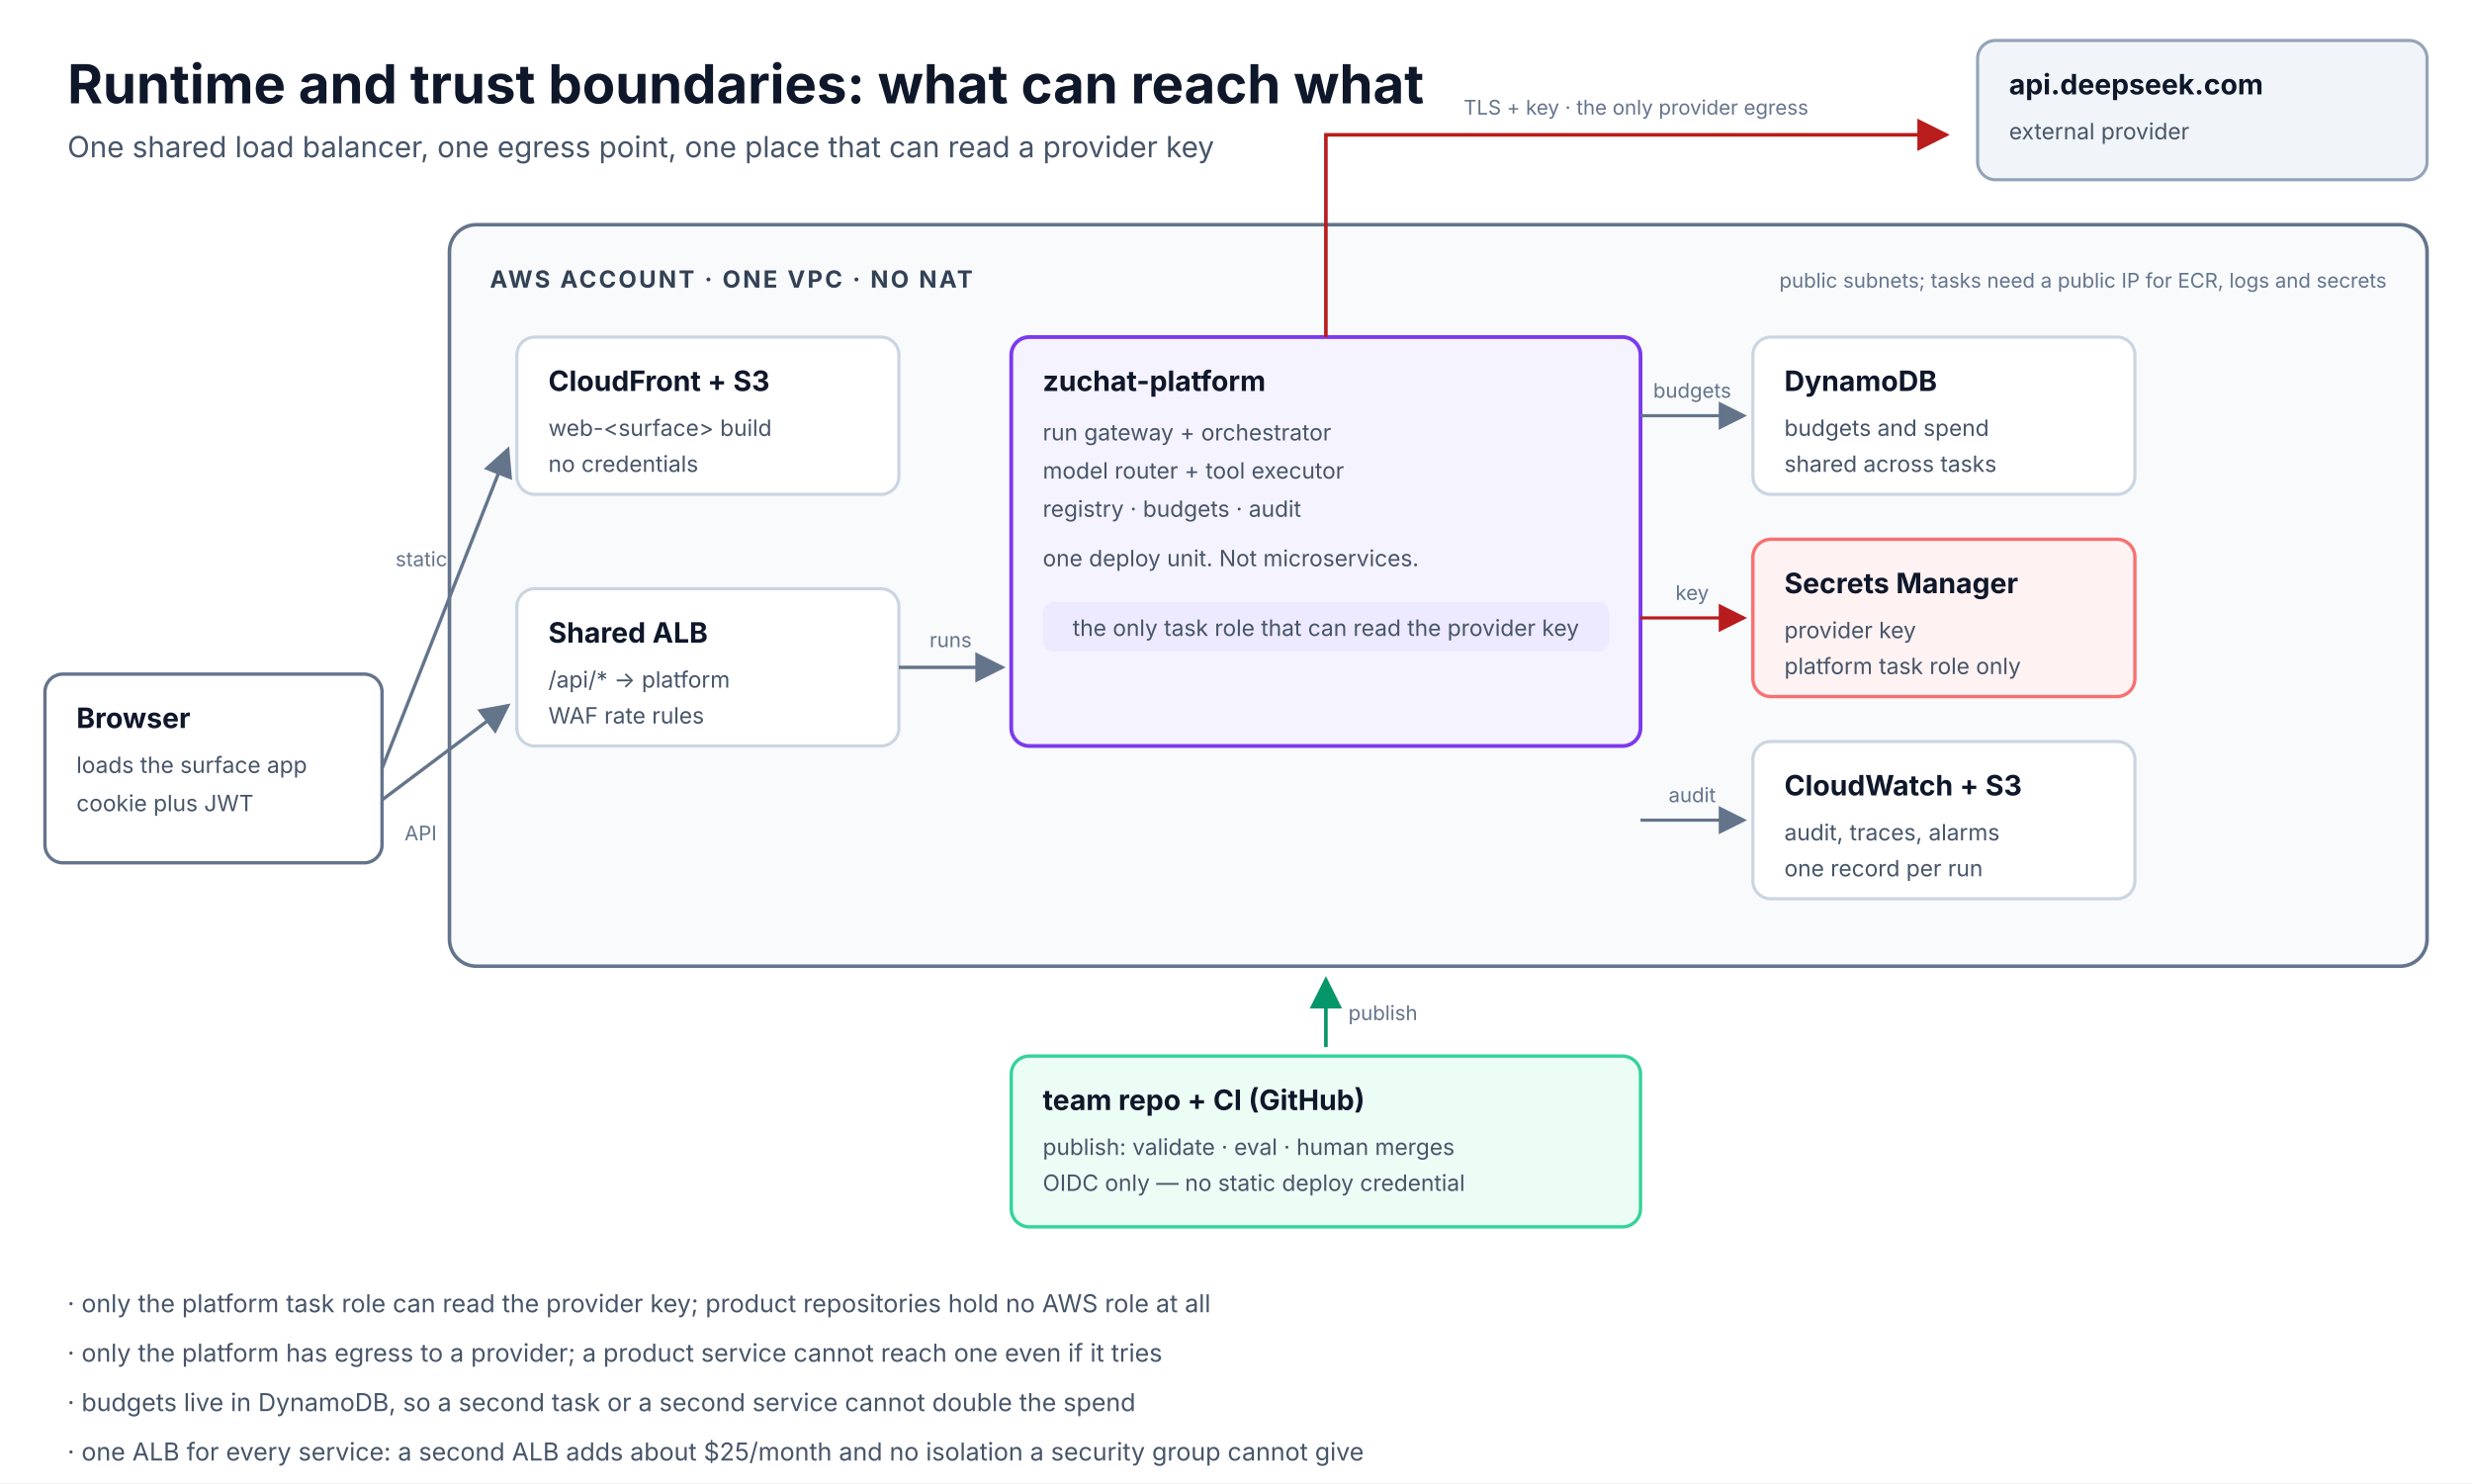
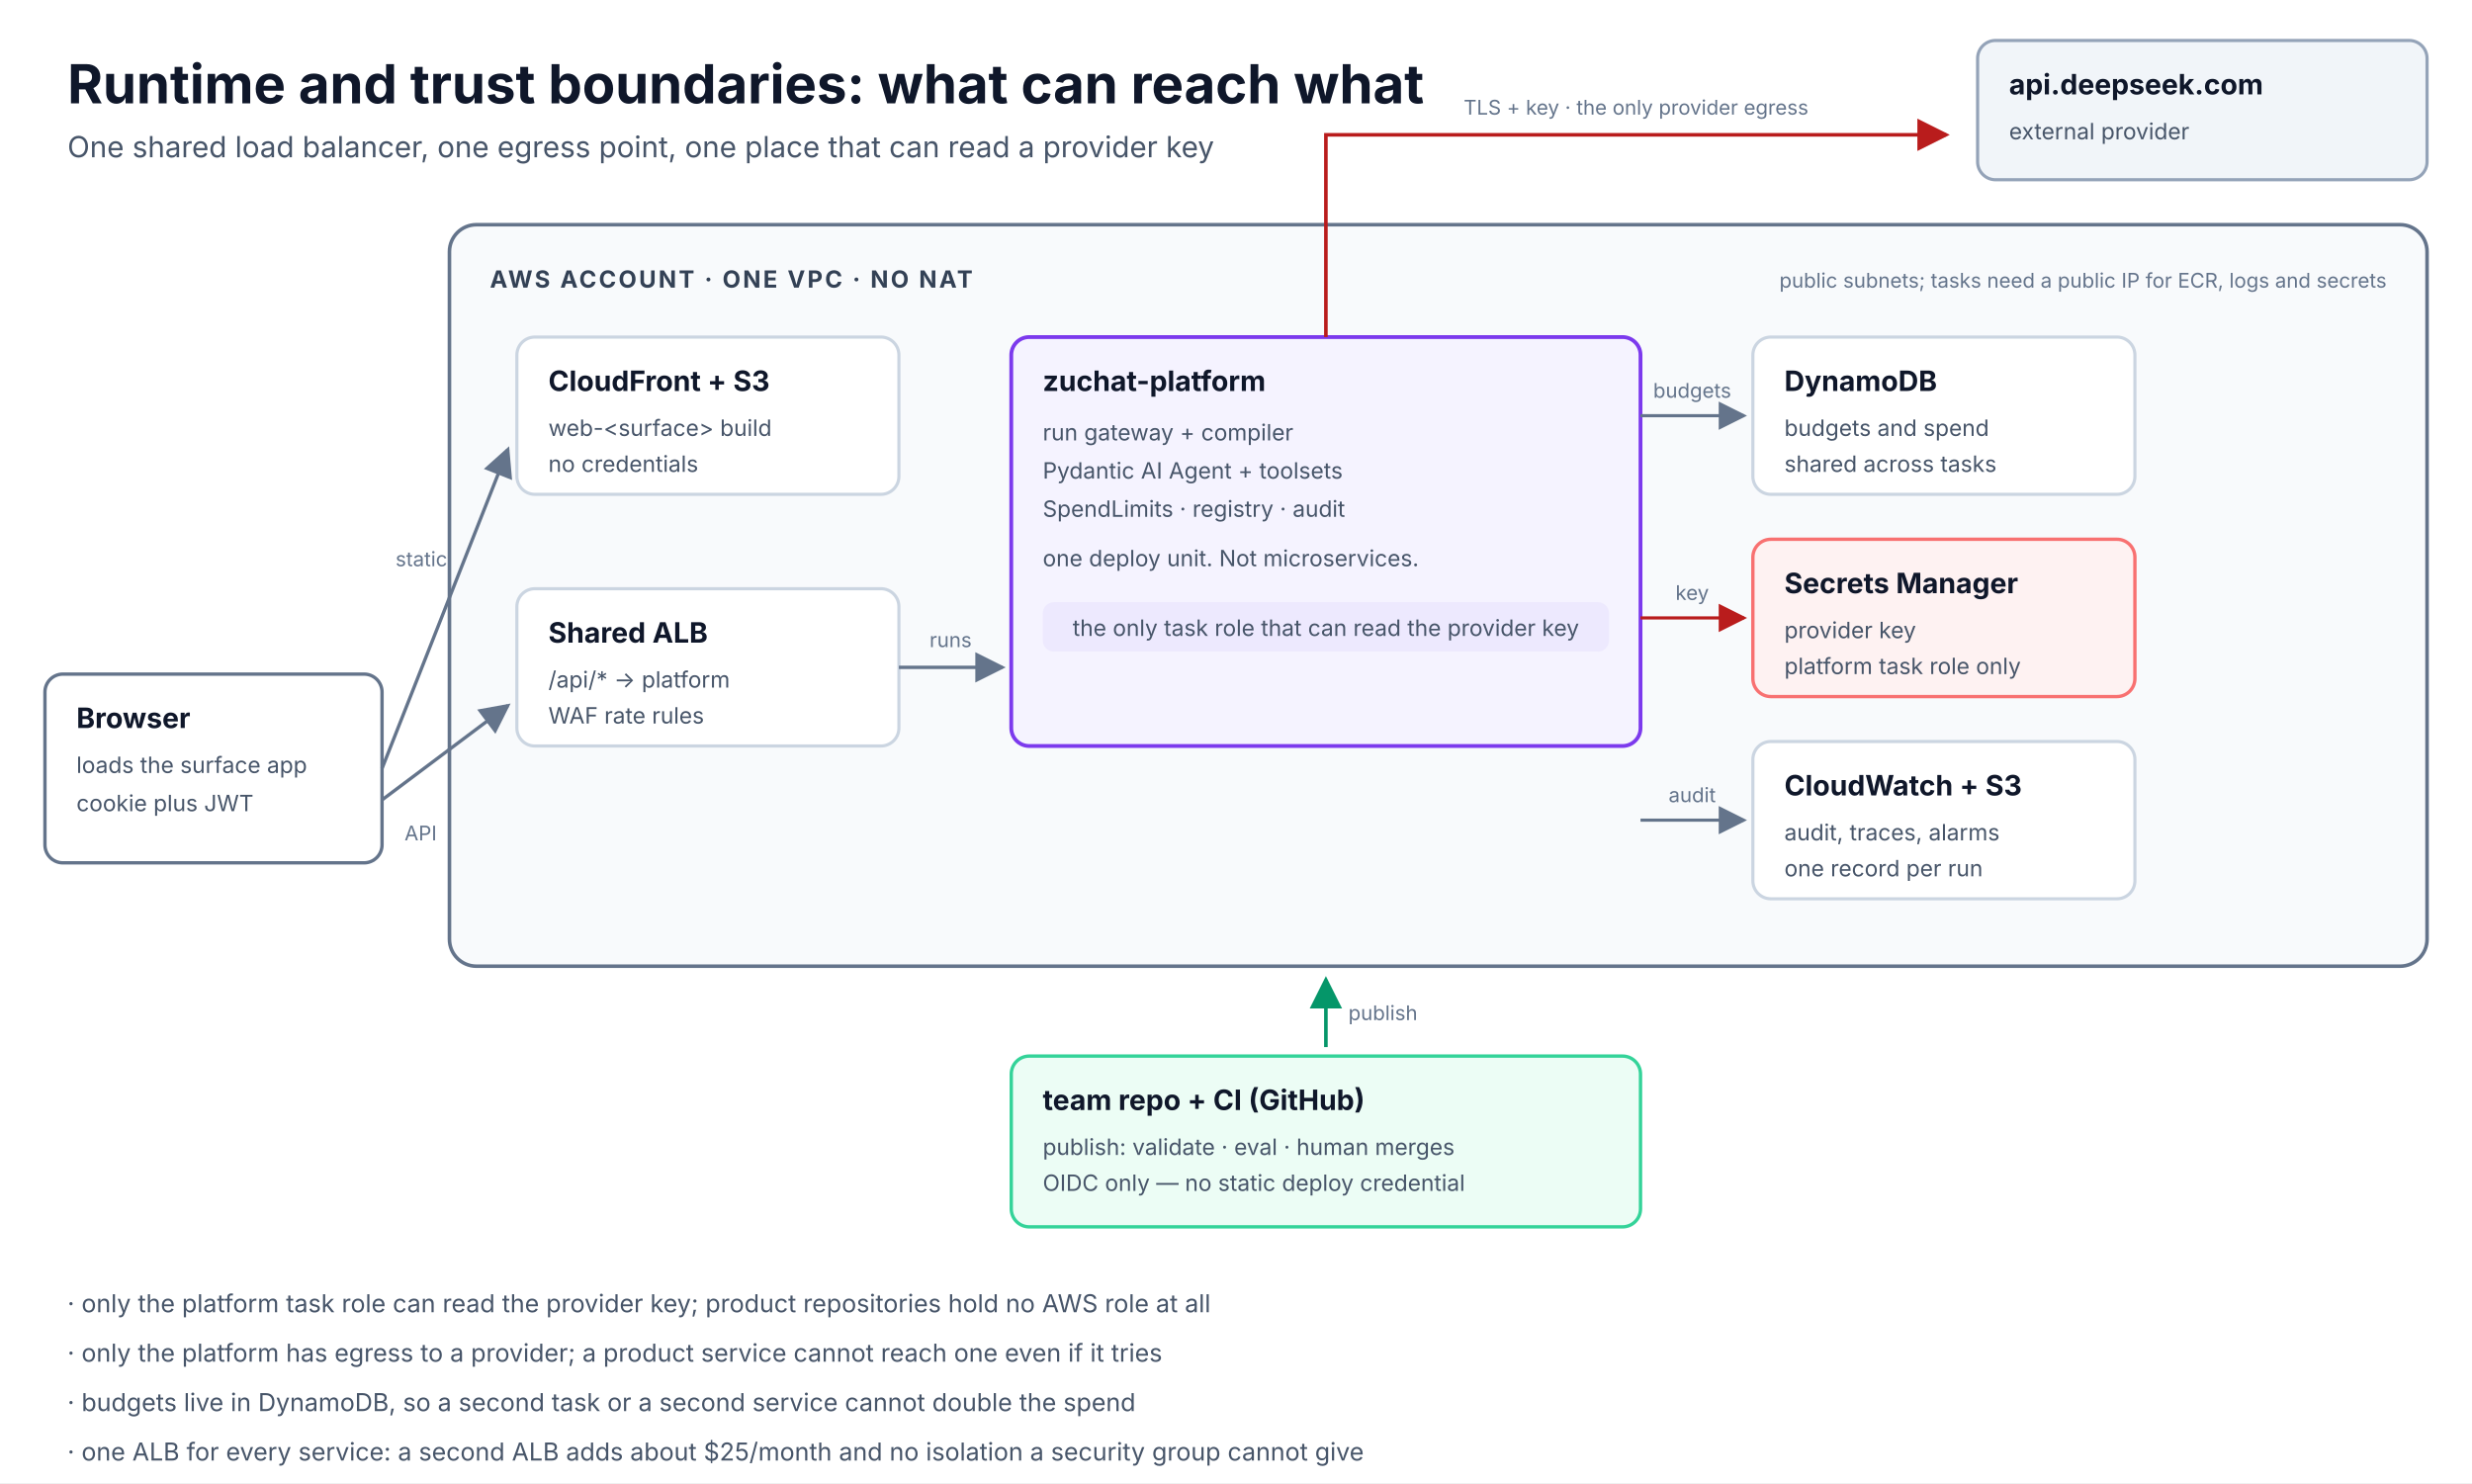
<svg xmlns="http://www.w3.org/2000/svg" viewBox="0 0 1100 660" width="1100" height="660" role="img" aria-labelledby="t d">
  <rect width="1100" height="660" fill="#ffffff" />
  <style>
    .h1{font:700 24px 'Inter','Segoe UI',Helvetica,Arial,sans-serif;fill:#0f172a}
    .sub{font:400 13px 'Inter','Segoe UI',Helvetica,Arial,sans-serif;fill:#475569}
    .bt{font:700 12.5px 'Inter','Segoe UI',Helvetica,Arial,sans-serif;fill:#0f172a}
    .bd{font:400 10px 'Inter','Segoe UI',Helvetica,Arial,sans-serif;fill:#475569}
    .grp{font:700 10.5px 'Inter','Segoe UI',Helvetica,Arial,sans-serif;letter-spacing:1px;fill:#334155}
    .edge{font:400 9px 'Inter','Segoe UI',Helvetica,Arial,sans-serif;fill:#64748b}
    .note{font:400 11px 'Inter','Segoe UI',Helvetica,Arial,sans-serif;fill:#475569}
  </style>
  <defs>
    <marker id="t1" markerWidth="9" markerHeight="9" refX="8" refY="4.5" orient="auto">
      <path d="M0,0 L9,4.5 L0,9 z" fill="#64748b" />
    </marker>
    <marker id="t2" markerWidth="9" markerHeight="9" refX="8" refY="4.5" orient="auto">
      <path d="M0,0 L9,4.5 L0,9 z" fill="#b91c1c" />
    </marker>
    <marker id="t3" markerWidth="9" markerHeight="9" refX="8" refY="4.5" orient="auto">
      <path d="M0,0 L9,4.5 L0,9 z" fill="#059669" />
    </marker>
  </defs>
  <text x="30" y="46" class="h1">Runtime and trust boundaries: what can reach what</text>
  <text x="30" y="70" class="sub">One shared load balancer, one egress point, one place that can read a provider key</text>
  <rect x="880" y="18" width="200" height="62" rx="8" fill="#f1f5f9" stroke="#94a3b8" stroke-width="1.4" />
  <text x="894" y="42" class="bt">api.deepseek.com</text>
  <text x="894" y="62" class="bd">external provider</text>
  <rect x="20" y="300" width="150" height="84" rx="8" fill="#ffffff" stroke="#64748b" stroke-width="1.5" />
  <text x="34" y="324" class="bt">Browser</text>
  <text x="34" y="344" class="bd">loads the surface app</text>
  <text x="34" y="361" class="bd">cookie plus JWT</text>
  <rect x="200" y="100" width="880" height="330" rx="12" fill="#f8fafc" stroke="#64748b" stroke-width="1.6" />
  <text x="218" y="128" class="grp">AWS ACCOUNT · ONE VPC · NO NAT</text>
  <text x="1062" y="128" class="edge" text-anchor="end">public subnets; tasks need a public IP for ECR, logs and secrets</text>
  <rect x="230" y="150" width="170" height="70" rx="8" fill="#ffffff" stroke="#cbd5e1" stroke-width="1.4" />
  <text x="244" y="174" class="bt" font-size="12">CloudFront + S3</text>
  <text x="244" y="194" class="bd">web-&lt;surface&gt; build</text>
  <text x="244" y="210" class="bd">no credentials</text>
  <rect x="230" y="262" width="170" height="70" rx="8" fill="#ffffff" stroke="#cbd5e1" stroke-width="1.4" />
  <text x="244" y="286" class="bt" font-size="12">Shared ALB</text>
  <text x="244" y="306" class="bd">/api/* → platform</text>
  <text x="244" y="322" class="bd">WAF rate rules</text>
  <rect x="450" y="150" width="280" height="182" rx="8" fill="#f5f3ff" stroke="#7c3aed" stroke-width="1.7" />
  <text x="464" y="174" class="bt">zuchat-platform</text>
-   <text x="464" y="196" class="bd">run gateway + orchestrator</text>
-   <text x="464" y="213" class="bd">model router + tool executor</text>
-   <text x="464" y="230" class="bd">registry · budgets · audit</text>
+   <text x="464" y="196" class="bd">run gateway + compiler</text>
+   <text x="464" y="213" class="bd">Pydantic AI Agent + toolsets</text>
+   <text x="464" y="230" class="bd">SpendLimits · registry · audit</text>
  <text x="464" y="252" class="bd" fill="#6d28d9">one deploy unit. Not microservices.</text>
  <rect x="464" y="268" width="252" height="22" rx="5" fill="#ede9fe" />
  <text x="590" y="283" class="bd" fill="#5b21b6" text-anchor="middle">the only task role that can read the provider key</text>
  <rect x="780" y="150" width="170" height="70" rx="8" fill="#ffffff" stroke="#cbd5e1" stroke-width="1.4" />
  <text x="794" y="174" class="bt" font-size="12">DynamoDB</text>
  <text x="794" y="194" class="bd">budgets and spend</text>
  <text x="794" y="210" class="bd">shared across tasks</text>
  <rect x="780" y="240" width="170" height="70" rx="8" fill="#fef2f2" stroke="#f87171" stroke-width="1.5" />
  <text x="794" y="264" class="bt" font-size="12">Secrets Manager</text>
  <text x="794" y="284" class="bd">provider key</text>
  <text x="794" y="300" class="bd">platform task role only</text>
  <rect x="780" y="330" width="170" height="70" rx="8" fill="#ffffff" stroke="#cbd5e1" stroke-width="1.4" />
  <text x="794" y="354" class="bt" font-size="12">CloudWatch + S3</text>
  <text x="794" y="374" class="bd">audit, traces, alarms</text>
  <text x="794" y="390" class="bd">one record per run</text>
  <line x1="170" y1="342" x2="226" y2="200" stroke="#64748b" stroke-width="1.5" marker-end="url(#t1)" />
  <text x="176" y="252" class="edge">static</text>
  <line x1="170" y1="356" x2="226" y2="314" stroke="#64748b" stroke-width="1.5" marker-end="url(#t1)" />
  <text x="180" y="374" class="edge">API</text>
  <line x1="400" y1="297" x2="446" y2="297" stroke="#64748b" stroke-width="1.5" marker-end="url(#t1)" />
  <text x="423" y="288" class="edge" text-anchor="middle">runs</text>
  <path d="M 590 150 L 590 60 L 866 60" fill="none" stroke="#b91c1c" stroke-width="1.6" marker-end="url(#t2)" />
  <text x="728" y="51" class="edge" fill="#b91c1c" text-anchor="middle">TLS + key · the only provider egress</text>
  <line x1="730" y1="185" x2="776" y2="185" stroke="#64748b" stroke-width="1.4" marker-end="url(#t1)" />
  <text x="753" y="177" class="edge" text-anchor="middle">budgets</text>
  <line x1="730" y1="275" x2="776" y2="275" stroke="#b91c1c" stroke-width="1.4" marker-end="url(#t2)" />
  <text x="753" y="267" class="edge" fill="#b91c1c" text-anchor="middle">key</text>
  <line x1="730" y1="365" x2="776" y2="365" stroke="#64748b" stroke-width="1.4" marker-end="url(#t1)" />
  <text x="753" y="357" class="edge" text-anchor="middle">audit</text>
  <rect x="450" y="470" width="280" height="76" rx="8" fill="#ecfdf5" stroke="#34d399" stroke-width="1.5" />
  <text x="464" y="494" class="bt">team repo + CI (GitHub)</text>
  <text x="464" y="514" class="bd">publish: validate · eval · human merges</text>
  <text x="464" y="530" class="bd">OIDC only — no static deploy credential</text>
  <line x1="590" y1="466" x2="590" y2="436" stroke="#059669" stroke-width="1.6" marker-end="url(#t3)" />
  <text x="600" y="454" class="edge" fill="#047857">publish</text>
  <text x="30" y="584" class="note">· only the platform task role can read the provider key; product repositories hold no AWS role at all</text>
  <text x="30" y="606" class="note">· only the platform has egress to a provider; a product service cannot reach one even if it tries</text>
  <text x="30" y="628" class="note">· budgets live in DynamoDB, so a second task or a second service cannot double the spend</text>
  <text x="30" y="650" class="note">· one ALB for every service: a second ALB adds about $25/month and no isolation a security group cannot give</text>
</svg>
